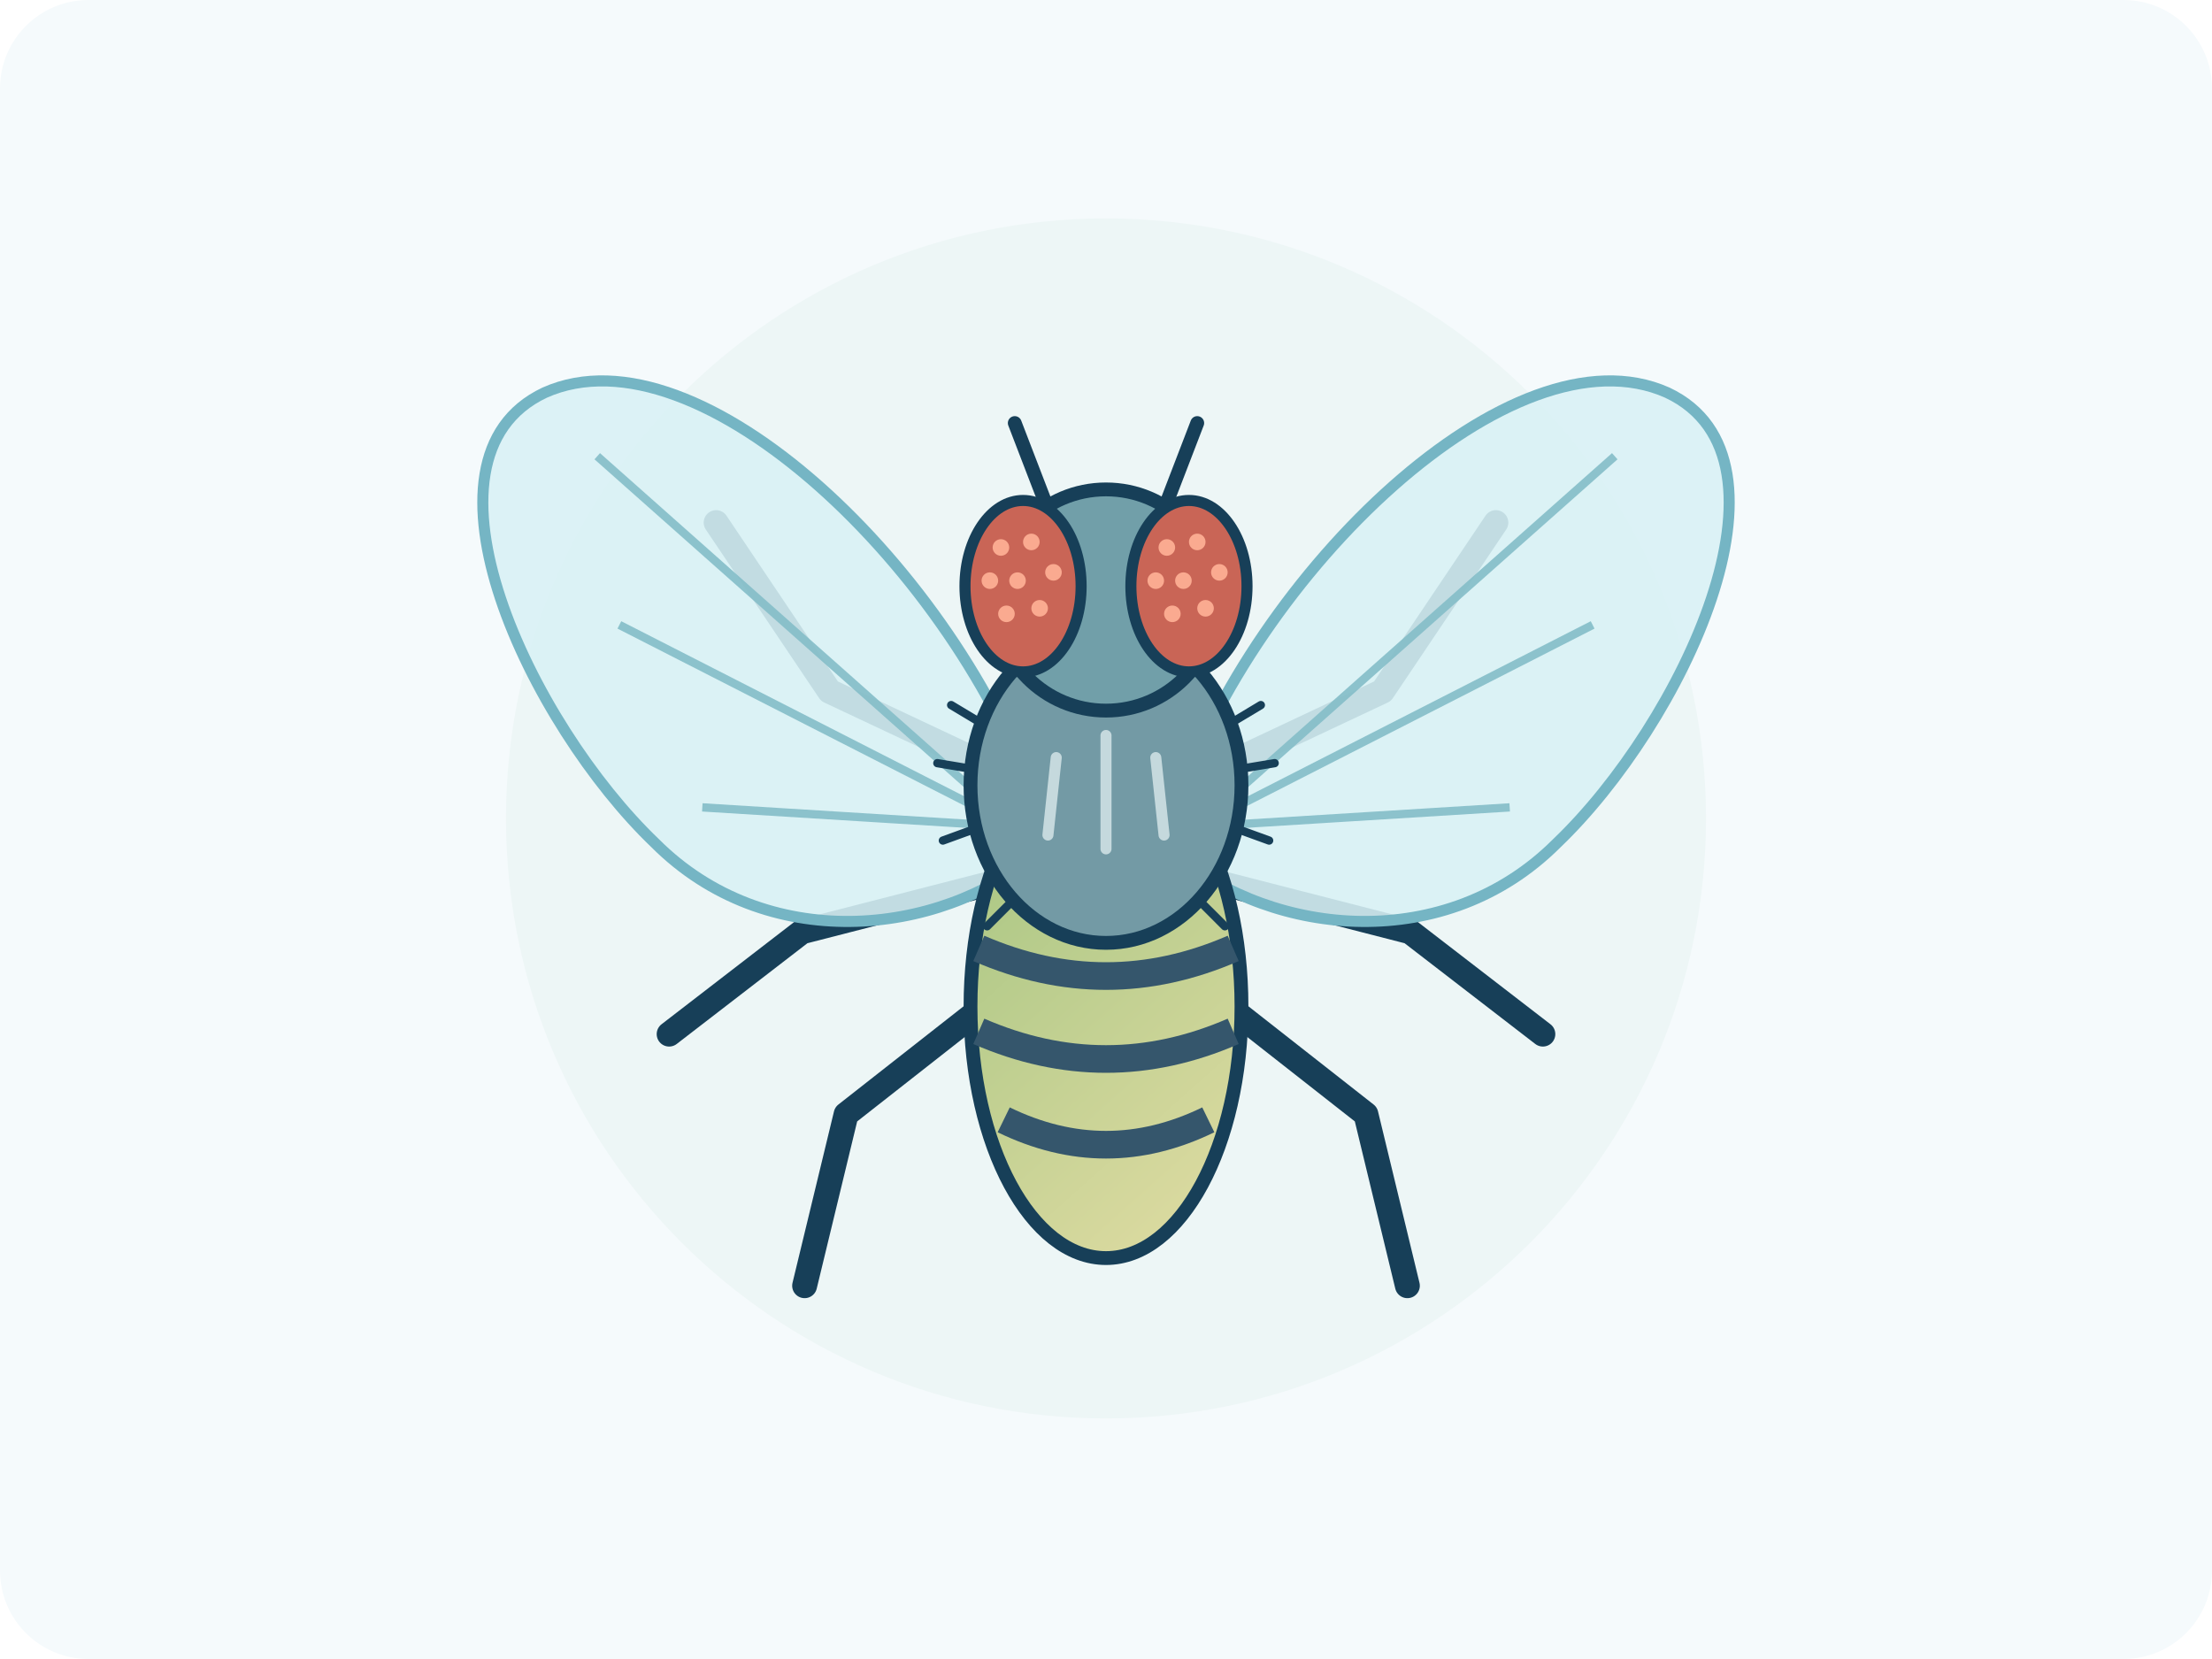
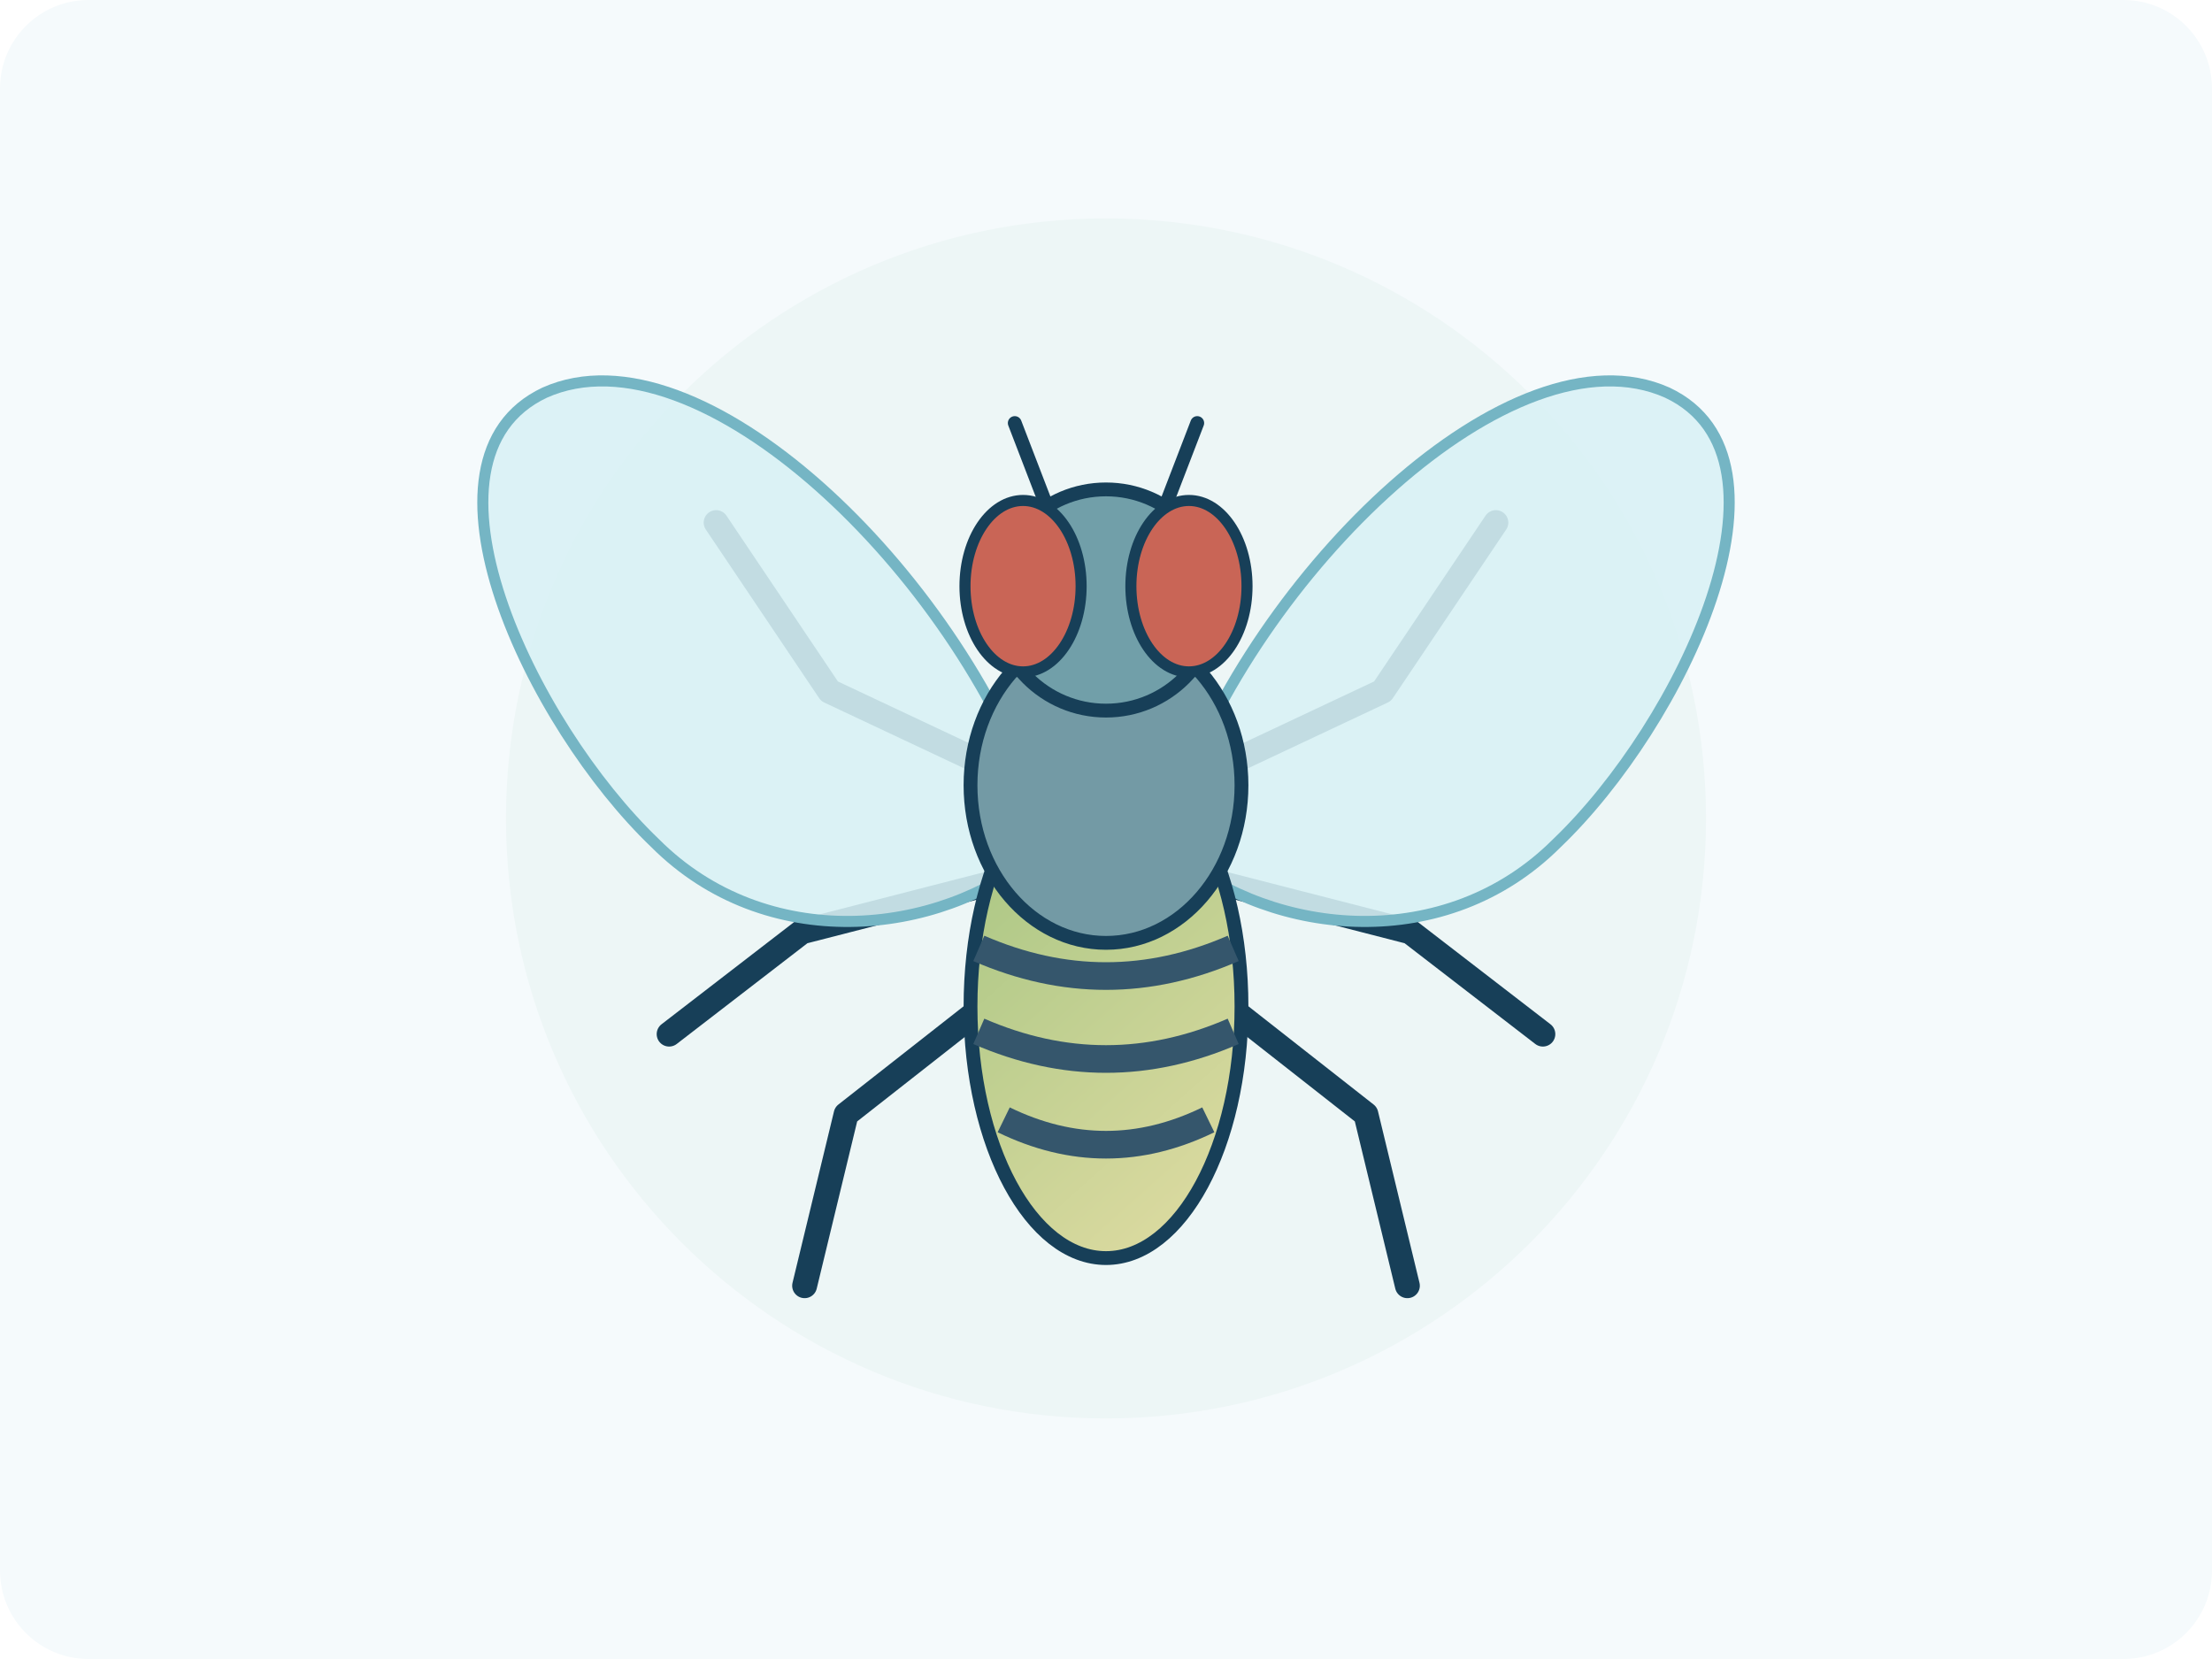
<svg xmlns="http://www.w3.org/2000/svg" width="800" height="600" viewBox="0 0 800 600" fill="none">
  <defs>
    <linearGradient id="abdomen" x1="351" y1="317" x2="449" y2="427" gradientUnits="userSpaceOnUse">
      <stop stop-color="#ADC886" />
      <stop offset="1" stop-color="#DBDAA0" />
    </linearGradient>
  </defs>
  <rect width="800" height="600" rx="32" fill="#F5FAFC" />
  <circle cx="400" cy="296" r="217" fill="#EDF6F6" />
  <path d="M368 282L300 250L259 189" stroke="#173F58" stroke-width="9" stroke-linecap="round" stroke-linejoin="round" />
  <path d="M364 318L290 337L242 374" stroke="#173F58" stroke-width="9" stroke-linecap="round" stroke-linejoin="round" />
  <path d="M371 352L306 403L291 465" stroke="#173F58" stroke-width="9" stroke-linecap="round" stroke-linejoin="round" />
  <path d="M432 282L500 250L541 189" stroke="#173F58" stroke-width="9" stroke-linecap="round" stroke-linejoin="round" />
  <path d="M436 318L510 337L558 374" stroke="#173F58" stroke-width="9" stroke-linecap="round" stroke-linejoin="round" />
  <path d="M429 352L494 403L509 465" stroke="#173F58" stroke-width="9" stroke-linecap="round" stroke-linejoin="round" />
  <path d="M375 292C346 207 253 117 197 142C146 166 192 262 237 305C277 345 339 339 375 309Z" fill="#D9F2F5" fill-opacity=".88" stroke="#75B5C4" stroke-width="4" />
  <path d="M425 292C454 207 547 117 603 142C654 166 608 262 563 305C523 345 461 339 425 309Z" fill="#D9F2F5" fill-opacity=".88" stroke="#75B5C4" stroke-width="4" />
-   <g stroke="#84BDC8" stroke-width="3" opacity=".9">
-     <path d="M367 299L216 165M367 299L224 226M367 299L254 292M433 299L584 165M433 299L576 226M433 299L546 292" />
-   </g>
  <ellipse cx="400" cy="364" rx="49" ry="91" fill="url(#abdomen)" stroke="#173F58" stroke-width="5" />
  <path d="M354 343Q400 363 446 343M354 373Q400 393 446 373M363 405Q400 423 437 405" stroke="#35566C" stroke-width="10" />
  <ellipse cx="400" cy="284" rx="49" ry="57" fill="#739AA5" stroke="#173F58" stroke-width="5" />
-   <path d="M382 274L379 302M400 266V307M418 274L421 302" stroke="#C5D9DD" stroke-width="4" stroke-linecap="round" />
  <path d="M382 192L367 153M418 192L433 153" stroke="#173F58" stroke-width="5" stroke-linecap="round" />
  <circle cx="400" cy="217" r="40" fill="#719FA9" stroke="#173F58" stroke-width="5" />
  <ellipse cx="370" cy="212" rx="21" ry="31" fill="#C96556" stroke="#173F58" stroke-width="4" />
  <ellipse cx="430" cy="212" rx="21" ry="31" fill="#C96556" stroke="#173F58" stroke-width="4" />
-   <circle cx="362" cy="198" r="3" fill="#FAAA90" />
-   <circle cx="373" cy="196" r="3" fill="#FAAA90" />
-   <circle cx="381" cy="207" r="3" fill="#FAAA90" />
-   <circle cx="358" cy="210" r="3" fill="#FAAA90" />
-   <circle cx="368" cy="210" r="3" fill="#FAAA90" />
-   <circle cx="364" cy="222" r="3" fill="#FAAA90" />
-   <circle cx="376" cy="220" r="3" fill="#FAAA90" />
-   <circle cx="422" cy="198" r="3" fill="#FAAA90" />
-   <circle cx="433" cy="196" r="3" fill="#FAAA90" />
-   <circle cx="441" cy="207" r="3" fill="#FAAA90" />
-   <circle cx="418" cy="210" r="3" fill="#FAAA90" />
-   <circle cx="428" cy="210" r="3" fill="#FAAA90" />
-   <circle cx="424" cy="222" r="3" fill="#FAAA90" />
-   <circle cx="436" cy="220" r="3" fill="#FAAA90" />
-   <g stroke="#173F58" stroke-width="3" stroke-linecap="round">
-     <path d="M354 261l-10 -6M351 278l-12 -2M352 300l-11 4M365 327l-8 8M446 261l10 -6M449 278l12 -2M448 300l11 4M435 327l8 8" />
-   </g>
</svg>
